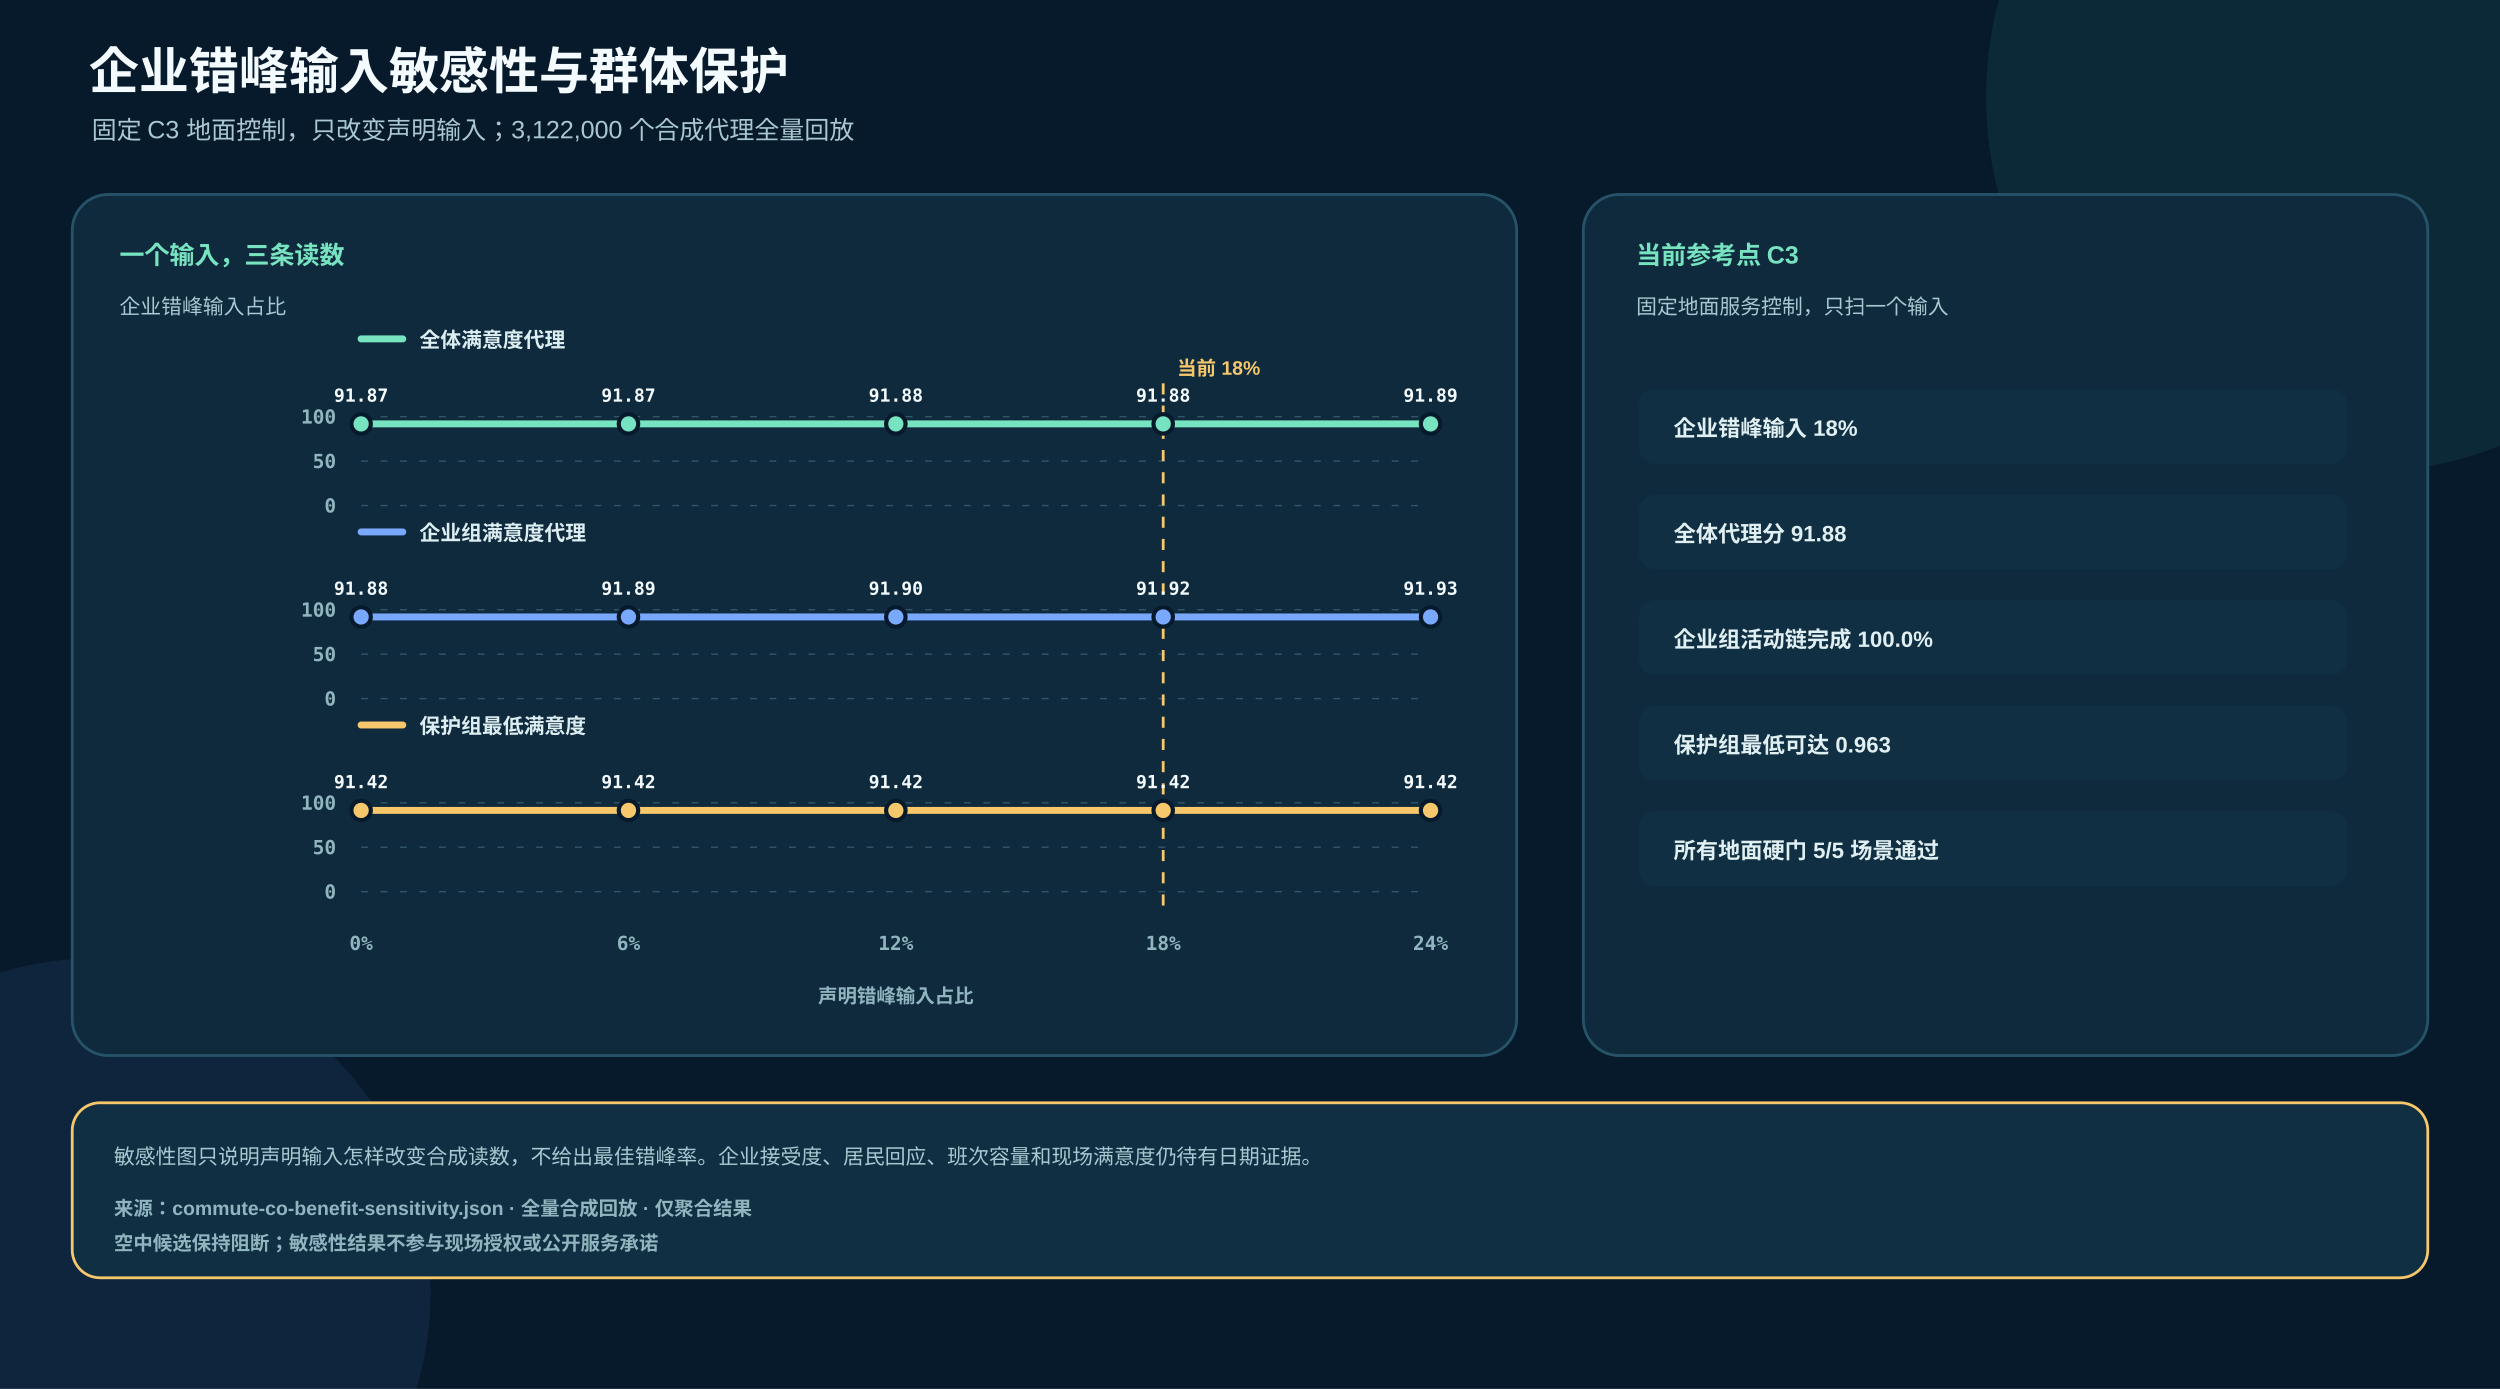
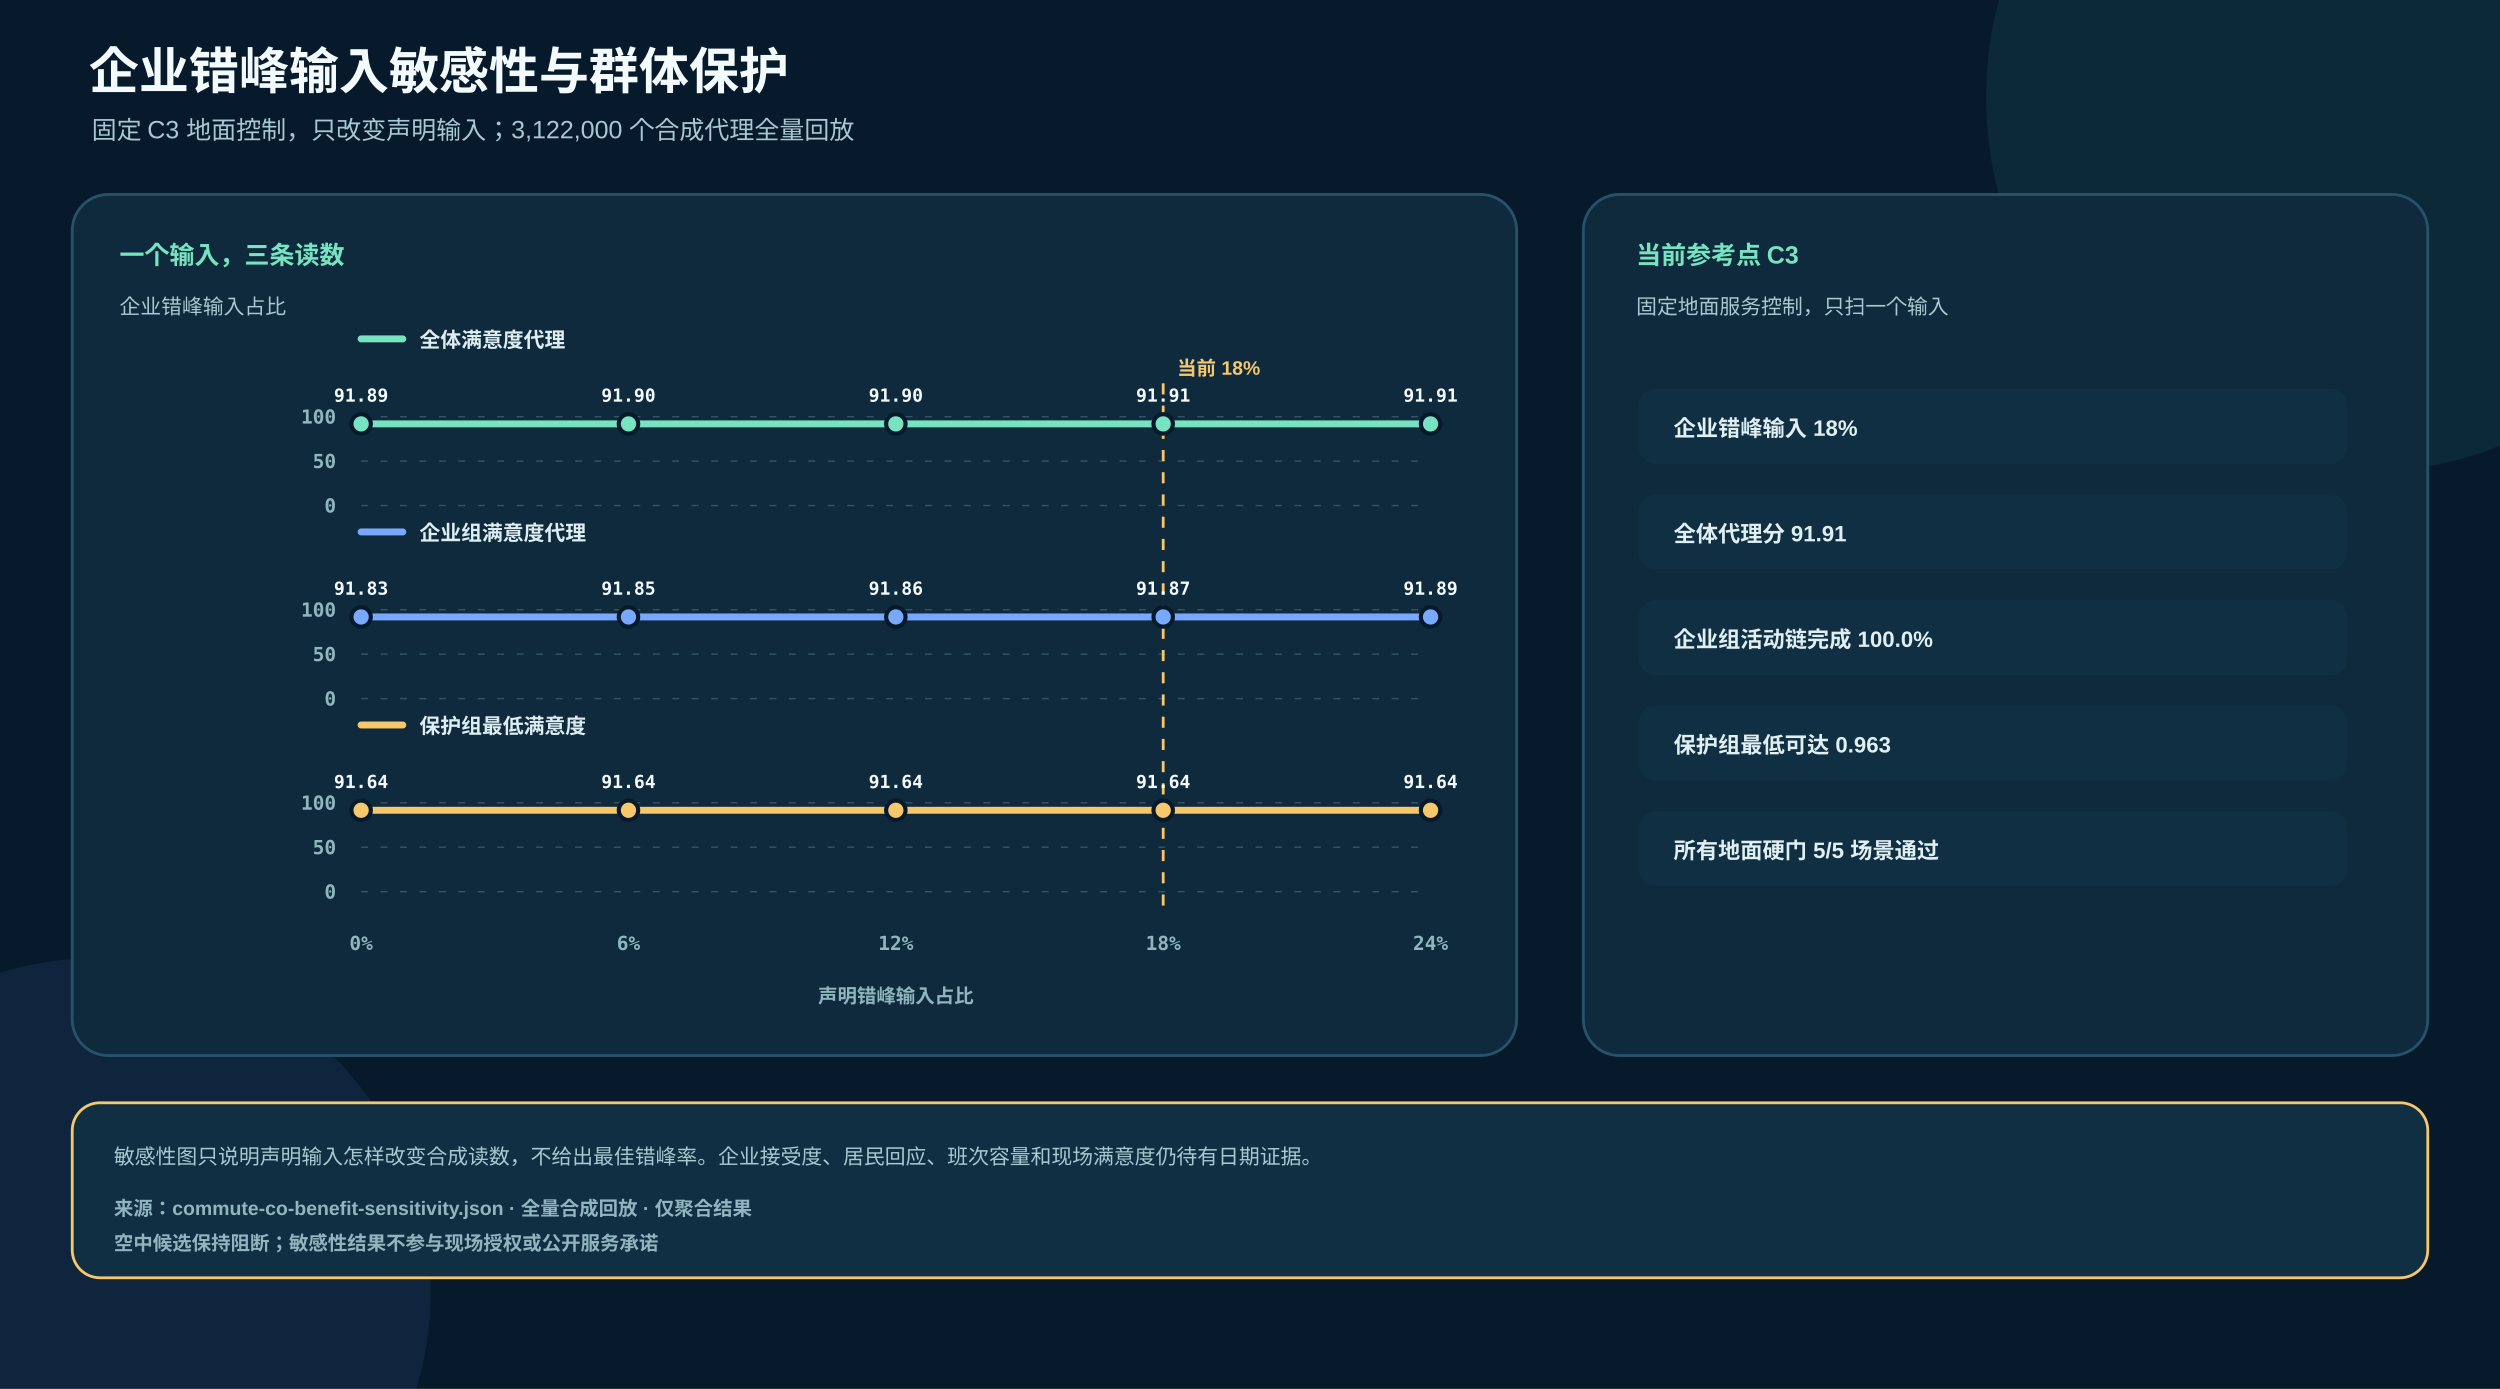
<svg xmlns="http://www.w3.org/2000/svg" width="1800" height="1000" viewBox="0 0 1800 1000" role="img" aria-labelledby="title desc">
  <style>.bg{fill:#071a2b}.panel{fill:#0e2a3c;stroke:#275369;stroke-width:2}.title{font:800 36px PingFang SC,Microsoft YaHei,Arial,sans-serif;fill:#f4fbff}.sub{font:500 18px PingFang SC,Microsoft YaHei,Arial,sans-serif;fill:#a9c8d1}.section{font:800 18px PingFang SC,Microsoft YaHei,Arial,sans-serif;fill:#77e3c0}.axis{font:600 14px SFMono-Regular,Consolas,monospace;fill:#91b5bf}.chart-value{font:800 13px SFMono-Regular,Consolas,monospace;fill:#f4fbff}.legend{font:700 15px PingFang SC,Microsoft YaHei,Arial,sans-serif;fill:#dceef2}.marker{font:800 14px PingFang SC,Microsoft YaHei,Arial,sans-serif;fill:#f6c76b}.card-row{font:650 16px PingFang SC,Microsoft YaHei,Arial,sans-serif;fill:#e0eff2}.note{font:500 15px PingFang SC,Microsoft YaHei,Arial,sans-serif;fill:#a9c8d1}.foot{font:600 14px PingFang SC,Microsoft YaHei,Arial,sans-serif;fill:#91b5bf}</style>
  <rect width="1800" height="1000" class="bg" />
  <circle cx="1700" cy="70" r="270" fill="#2a9d8f" opacity=".12" />
  <circle cx="70" cy="930" r="240" fill="#5b8def" opacity=".1" />
  <text x="64" y="64" class="title" text-anchor="start">企业错峰输入敏感性与群体保护</text>
  <text x="66" y="100" class="sub" text-anchor="start">固定 C3 地面控制，只改变声明输入；3,122,000 个合成代理全量回放</text>
  <rect x="52" y="140" width="1040" height="620" rx="26" class="panel" />
  <rect x="1140" y="140" width="608" height="620" rx="26" class="panel" />
  <text x="86" y="190" class="section" text-anchor="start">一个输入，三条读数</text>
  <text x="86" y="226" class="note" text-anchor="start">企业错峰输入占比</text>
  <line x1="260" y1="364" x2="1030" y2="364" stroke="#315569" stroke-width="1" stroke-dasharray="5 9" />
  <text x="242" y="369" class="axis" text-anchor="end">0</text>
  <line x1="260" y1="332" x2="1030" y2="332" stroke="#315569" stroke-width="1" stroke-dasharray="5 9" />
  <text x="242" y="337" class="axis" text-anchor="end">50</text>
  <line x1="260" y1="300" x2="1030" y2="300" stroke="#315569" stroke-width="1" stroke-dasharray="5 9" />
  <text x="242" y="305" class="axis" text-anchor="end">100</text>
  <line x1="260" y1="503" x2="1030" y2="503" stroke="#315569" stroke-width="1" stroke-dasharray="5 9" />
  <text x="242" y="508" class="axis" text-anchor="end">0</text>
  <line x1="260" y1="471" x2="1030" y2="471" stroke="#315569" stroke-width="1" stroke-dasharray="5 9" />
  <text x="242" y="476" class="axis" text-anchor="end">50</text>
  <line x1="260" y1="439" x2="1030" y2="439" stroke="#315569" stroke-width="1" stroke-dasharray="5 9" />
  <text x="242" y="444" class="axis" text-anchor="end">100</text>
  <line x1="260" y1="642" x2="1030" y2="642" stroke="#315569" stroke-width="1" stroke-dasharray="5 9" />
  <text x="242" y="647" class="axis" text-anchor="end">0</text>
  <line x1="260" y1="610" x2="1030" y2="610" stroke="#315569" stroke-width="1" stroke-dasharray="5 9" />
  <text x="242" y="615" class="axis" text-anchor="end">50</text>
  <line x1="260" y1="578" x2="1030" y2="578" stroke="#315569" stroke-width="1" stroke-dasharray="5 9" />
  <text x="242" y="583" class="axis" text-anchor="end">100</text>
  <line x1="837.5" y1="276" x2="837.5" y2="656" stroke="#f6c76b" stroke-width="2" stroke-dasharray="8 8" />
  <text x="847.5" y="270" class="marker" text-anchor="start">当前 18%</text>
  <line x1="260" y1="244" x2="290" y2="244" stroke="#77e3c0" stroke-width="5" stroke-linecap="round" />
  <text x="302" y="250" class="legend">全体满意度代理</text>
  <path d="M 260.0 305.2 L 452.5 305.2 L 645.0 305.2 L 837.5 305.2 L 1030.0 305.2" fill="none" stroke="#77e3c0" stroke-width="5" stroke-linecap="round" stroke-linejoin="round" />
  <circle cx="260.0" cy="305.2" r="7" fill="#77e3c0" stroke="#071a2b" stroke-width="3" />
-   <text x="260.0" y="289.2" class="chart-value" text-anchor="middle">91.87</text>
+   <text x="260.0" y="289.2" class="chart-value" text-anchor="middle">91.89</text>
  <circle cx="452.5" cy="305.2" r="7" fill="#77e3c0" stroke="#071a2b" stroke-width="3" />
-   <text x="452.5" y="289.2" class="chart-value" text-anchor="middle">91.87</text>
+   <text x="452.5" y="289.2" class="chart-value" text-anchor="middle">91.90</text>
  <circle cx="645.0" cy="305.2" r="7" fill="#77e3c0" stroke="#071a2b" stroke-width="3" />
-   <text x="645.0" y="289.2" class="chart-value" text-anchor="middle">91.88</text>
+   <text x="645.0" y="289.2" class="chart-value" text-anchor="middle">91.90</text>
  <circle cx="837.5" cy="305.2" r="7" fill="#77e3c0" stroke="#071a2b" stroke-width="3" />
-   <text x="837.5" y="289.2" class="chart-value" text-anchor="middle">91.88</text>
+   <text x="837.5" y="289.2" class="chart-value" text-anchor="middle">91.91</text>
  <circle cx="1030.0" cy="305.2" r="7" fill="#77e3c0" stroke="#071a2b" stroke-width="3" />
-   <text x="1030.0" y="289.2" class="chart-value" text-anchor="middle">91.89</text>
+   <text x="1030.0" y="289.2" class="chart-value" text-anchor="middle">91.91</text>
  <line x1="260" y1="383" x2="290" y2="383" stroke="#79a9ff" stroke-width="5" stroke-linecap="round" />
  <text x="302" y="389" class="legend">企业组满意度代理</text>
  <path d="M 260.0 444.2 L 452.5 444.2 L 645.0 444.2 L 837.5 444.2 L 1030.0 444.2" fill="none" stroke="#79a9ff" stroke-width="5" stroke-linecap="round" stroke-linejoin="round" />
  <circle cx="260.0" cy="444.2" r="7" fill="#79a9ff" stroke="#071a2b" stroke-width="3" />
-   <text x="260.0" y="428.2" class="chart-value" text-anchor="middle">91.88</text>
+   <text x="260.0" y="428.2" class="chart-value" text-anchor="middle">91.83</text>
  <circle cx="452.5" cy="444.2" r="7" fill="#79a9ff" stroke="#071a2b" stroke-width="3" />
-   <text x="452.5" y="428.2" class="chart-value" text-anchor="middle">91.89</text>
+   <text x="452.5" y="428.2" class="chart-value" text-anchor="middle">91.85</text>
  <circle cx="645.0" cy="444.2" r="7" fill="#79a9ff" stroke="#071a2b" stroke-width="3" />
-   <text x="645.0" y="428.2" class="chart-value" text-anchor="middle">91.90</text>
+   <text x="645.0" y="428.2" class="chart-value" text-anchor="middle">91.86</text>
  <circle cx="837.5" cy="444.2" r="7" fill="#79a9ff" stroke="#071a2b" stroke-width="3" />
-   <text x="837.5" y="428.2" class="chart-value" text-anchor="middle">91.92</text>
+   <text x="837.5" y="428.2" class="chart-value" text-anchor="middle">91.87</text>
  <circle cx="1030.0" cy="444.2" r="7" fill="#79a9ff" stroke="#071a2b" stroke-width="3" />
-   <text x="1030.0" y="428.2" class="chart-value" text-anchor="middle">91.93</text>
+   <text x="1030.0" y="428.2" class="chart-value" text-anchor="middle">91.89</text>
  <line x1="260" y1="522" x2="290" y2="522" stroke="#f6c76b" stroke-width="5" stroke-linecap="round" />
  <text x="302" y="528" class="legend">保护组最低满意度</text>
-   <path d="M 260.0 583.5 L 452.5 583.5 L 645.0 583.5 L 837.5 583.5 L 1030.0 583.5" fill="none" stroke="#f6c76b" stroke-width="5" stroke-linecap="round" stroke-linejoin="round" />
-   <circle cx="260.0" cy="583.5" r="7" fill="#f6c76b" stroke="#071a2b" stroke-width="3" />
-   <text x="260.0" y="567.5" class="chart-value" text-anchor="middle">91.42</text>
-   <circle cx="452.5" cy="583.5" r="7" fill="#f6c76b" stroke="#071a2b" stroke-width="3" />
-   <text x="452.5" y="567.5" class="chart-value" text-anchor="middle">91.42</text>
-   <circle cx="645.0" cy="583.5" r="7" fill="#f6c76b" stroke="#071a2b" stroke-width="3" />
-   <text x="645.0" y="567.5" class="chart-value" text-anchor="middle">91.42</text>
-   <circle cx="837.5" cy="583.5" r="7" fill="#f6c76b" stroke="#071a2b" stroke-width="3" />
-   <text x="837.5" y="567.5" class="chart-value" text-anchor="middle">91.42</text>
-   <circle cx="1030.0" cy="583.5" r="7" fill="#f6c76b" stroke="#071a2b" stroke-width="3" />
-   <text x="1030.0" y="567.5" class="chart-value" text-anchor="middle">91.42</text>
+   <path d="M 260.0 583.4 L 452.5 583.4 L 645.0 583.4 L 837.5 583.4 L 1030.0 583.4" fill="none" stroke="#f6c76b" stroke-width="5" stroke-linecap="round" stroke-linejoin="round" />
+   <circle cx="260.0" cy="583.4" r="7" fill="#f6c76b" stroke="#071a2b" stroke-width="3" />
+   <text x="260.0" y="567.4" class="chart-value" text-anchor="middle">91.64</text>
+   <circle cx="452.5" cy="583.4" r="7" fill="#f6c76b" stroke="#071a2b" stroke-width="3" />
+   <text x="452.5" y="567.4" class="chart-value" text-anchor="middle">91.64</text>
+   <circle cx="645.0" cy="583.4" r="7" fill="#f6c76b" stroke="#071a2b" stroke-width="3" />
+   <text x="645.0" y="567.4" class="chart-value" text-anchor="middle">91.64</text>
+   <circle cx="837.5" cy="583.4" r="7" fill="#f6c76b" stroke="#071a2b" stroke-width="3" />
+   <text x="837.5" y="567.4" class="chart-value" text-anchor="middle">91.64</text>
+   <circle cx="1030.0" cy="583.4" r="7" fill="#f6c76b" stroke="#071a2b" stroke-width="3" />
+   <text x="1030.0" y="567.4" class="chart-value" text-anchor="middle">91.64</text>
  <text x="260" y="684" class="axis" text-anchor="middle">0%</text>
  <text x="452.5" y="684" class="axis" text-anchor="middle">6%</text>
  <text x="645" y="684" class="axis" text-anchor="middle">12%</text>
  <text x="837.5" y="684" class="axis" text-anchor="middle">18%</text>
  <text x="1030" y="684" class="axis" text-anchor="middle">24%</text>
  <text x="645" y="722" class="axis" text-anchor="middle">声明错峰输入占比</text>
  <text x="1178" y="190" class="section" text-anchor="start">当前参考点 C3</text>
  <text x="1178" y="226" class="note" text-anchor="start">固定地面服务控制，只扫一个输入</text>
  <rect x="1180" y="280" width="510" height="54" rx="12" fill="#102f42" />
  <text x="1205" y="314" class="card-row">企业错峰输入  18%</text>
  <rect x="1180" y="356" width="510" height="54" rx="12" fill="#102f42" />
-   <text x="1205" y="390" class="card-row">全体代理分  91.88</text>
+   <text x="1205" y="390" class="card-row">全体代理分  91.91</text>
  <rect x="1180" y="432" width="510" height="54" rx="12" fill="#102f42" />
  <text x="1205" y="466" class="card-row">企业组活动链完成  100.0%</text>
  <rect x="1180" y="508" width="510" height="54" rx="12" fill="#102f42" />
  <text x="1205" y="542" class="card-row">保护组最低可达  0.963</text>
  <rect x="1180" y="584" width="510" height="54" rx="12" fill="#102f42" />
  <text x="1205" y="618" class="card-row">所有地面硬门  5/5 场景通过</text>
  <rect x="52" y="794" width="1696" height="126" rx="20" fill="#102f42" stroke="#f6c76b" stroke-width="2" />
  <text x="82" y="838" class="note" text-anchor="start">敏感性图只说明声明输入怎样改变合成读数，不给出最佳错峰率。企业接受度、居民回应、班次容量和现场满意度仍待有日期证据。</text>
  <text x="82" y="875" class="foot" text-anchor="start">来源：commute-co-benefit-sensitivity.json · 全量合成回放 · 仅聚合结果</text>
  <text x="82" y="900" class="foot" text-anchor="start">空中候选保持阻断；敏感性结果不参与现场授权或公开服务承诺</text>
</svg>
